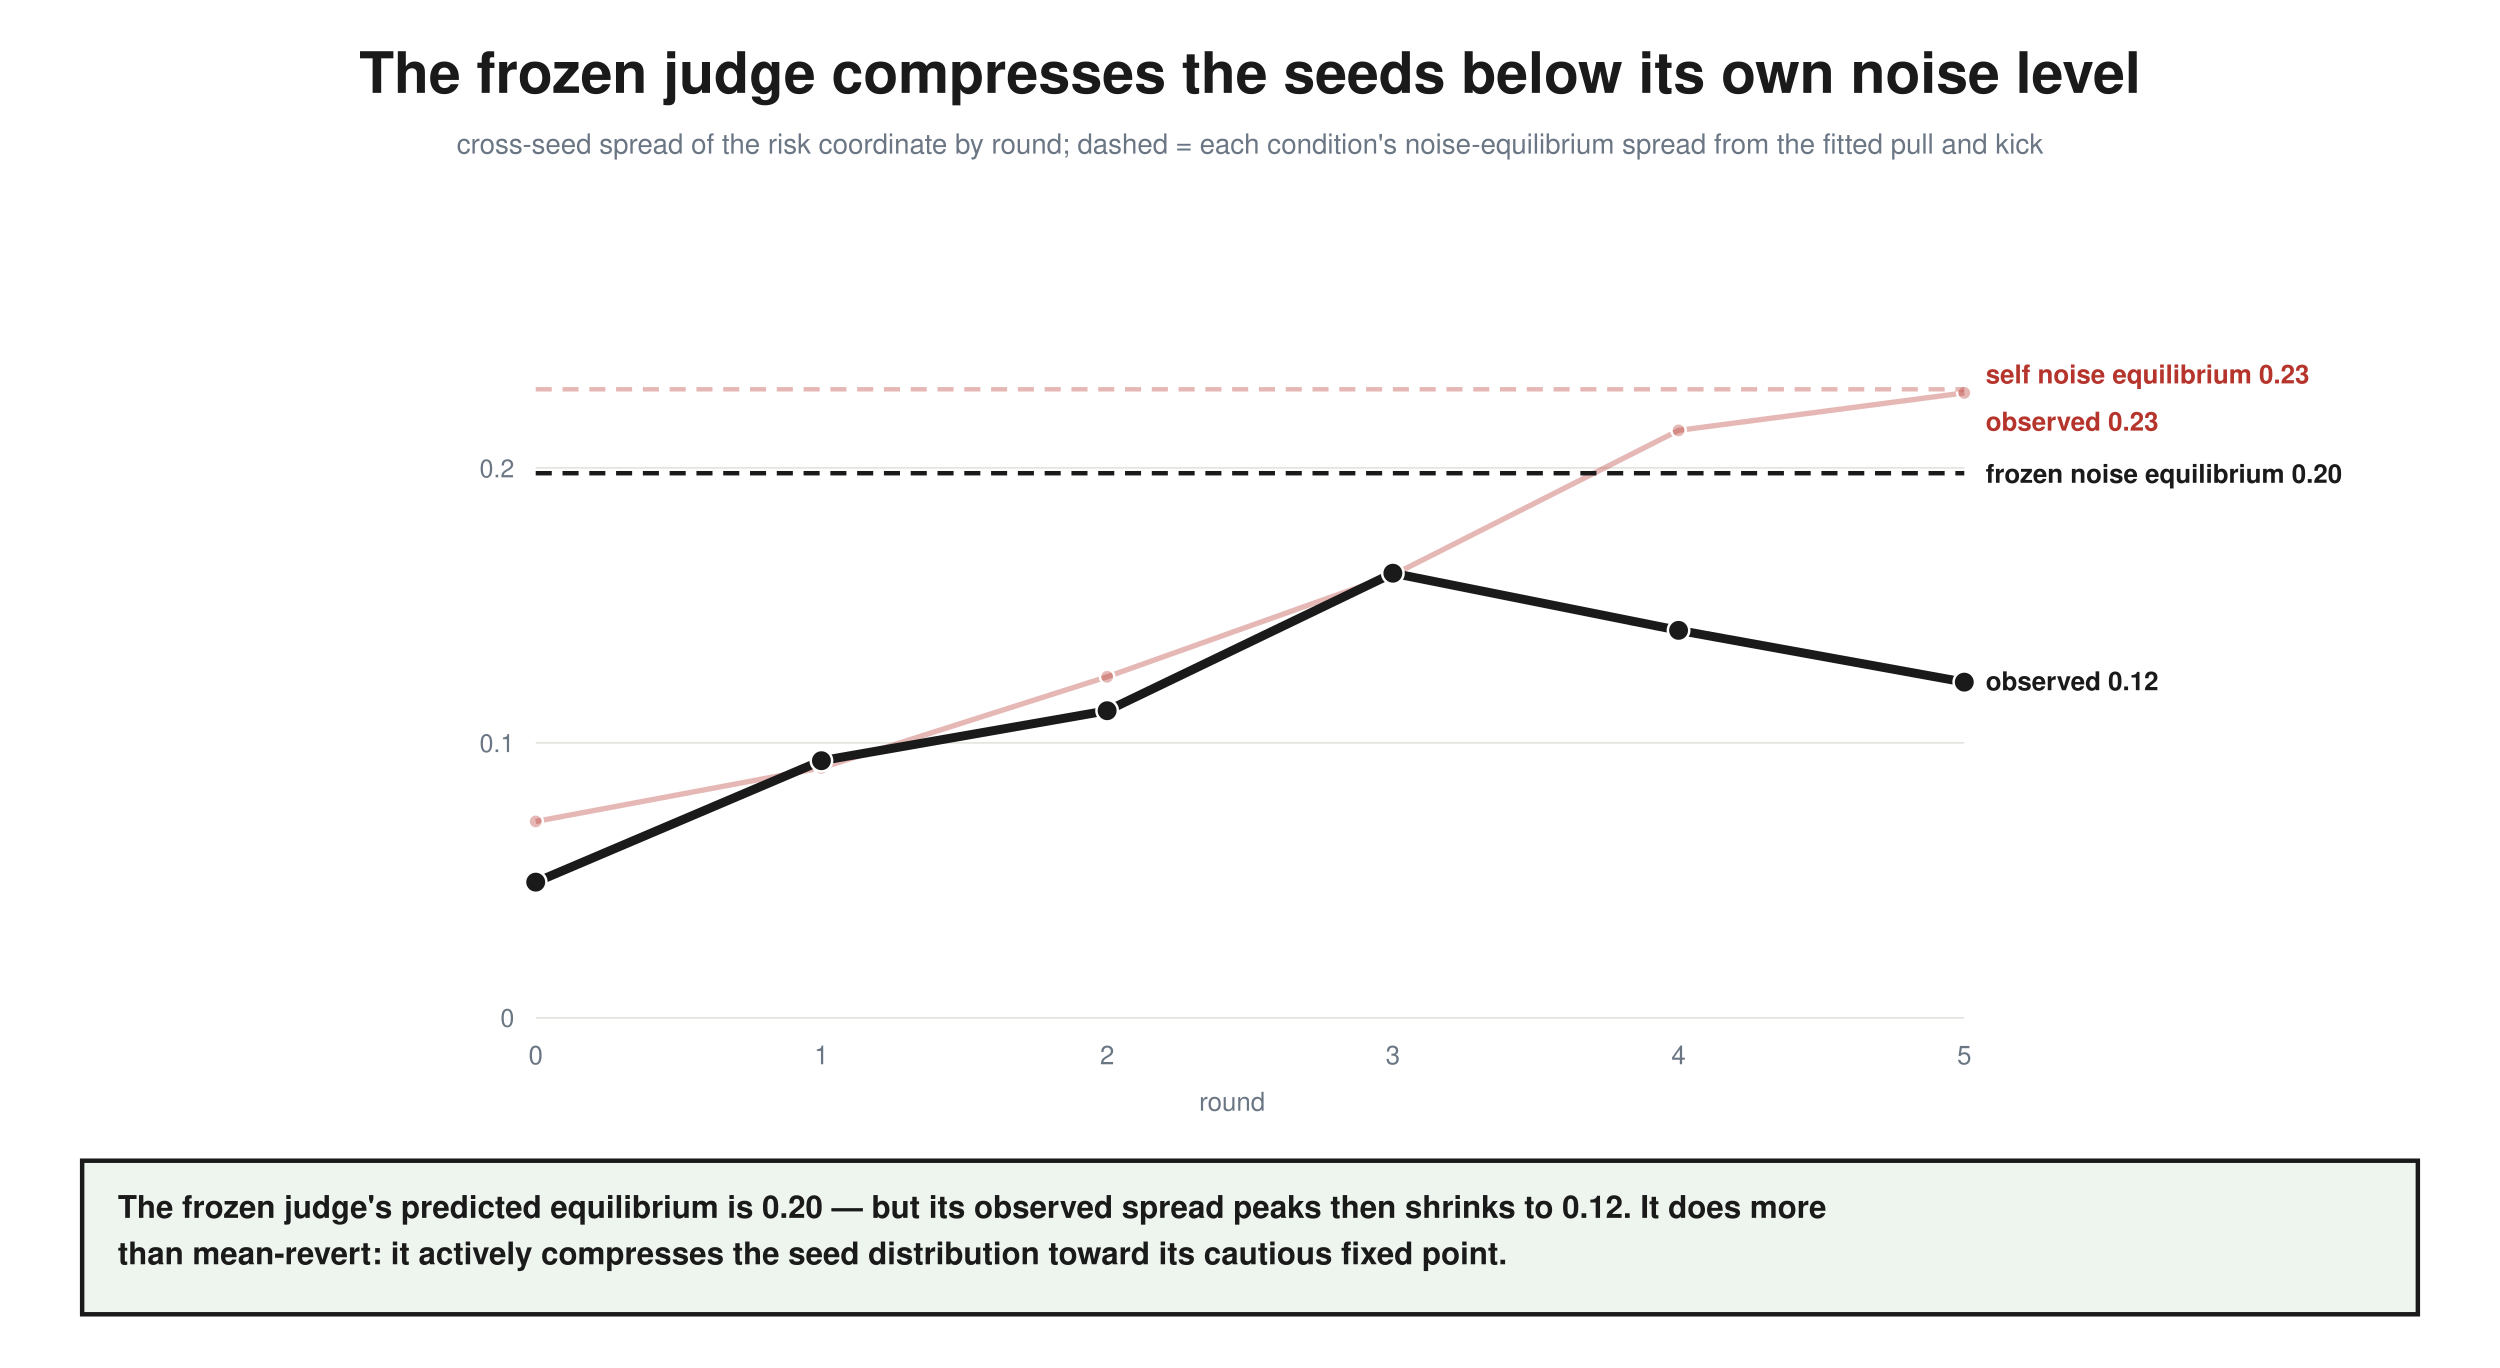
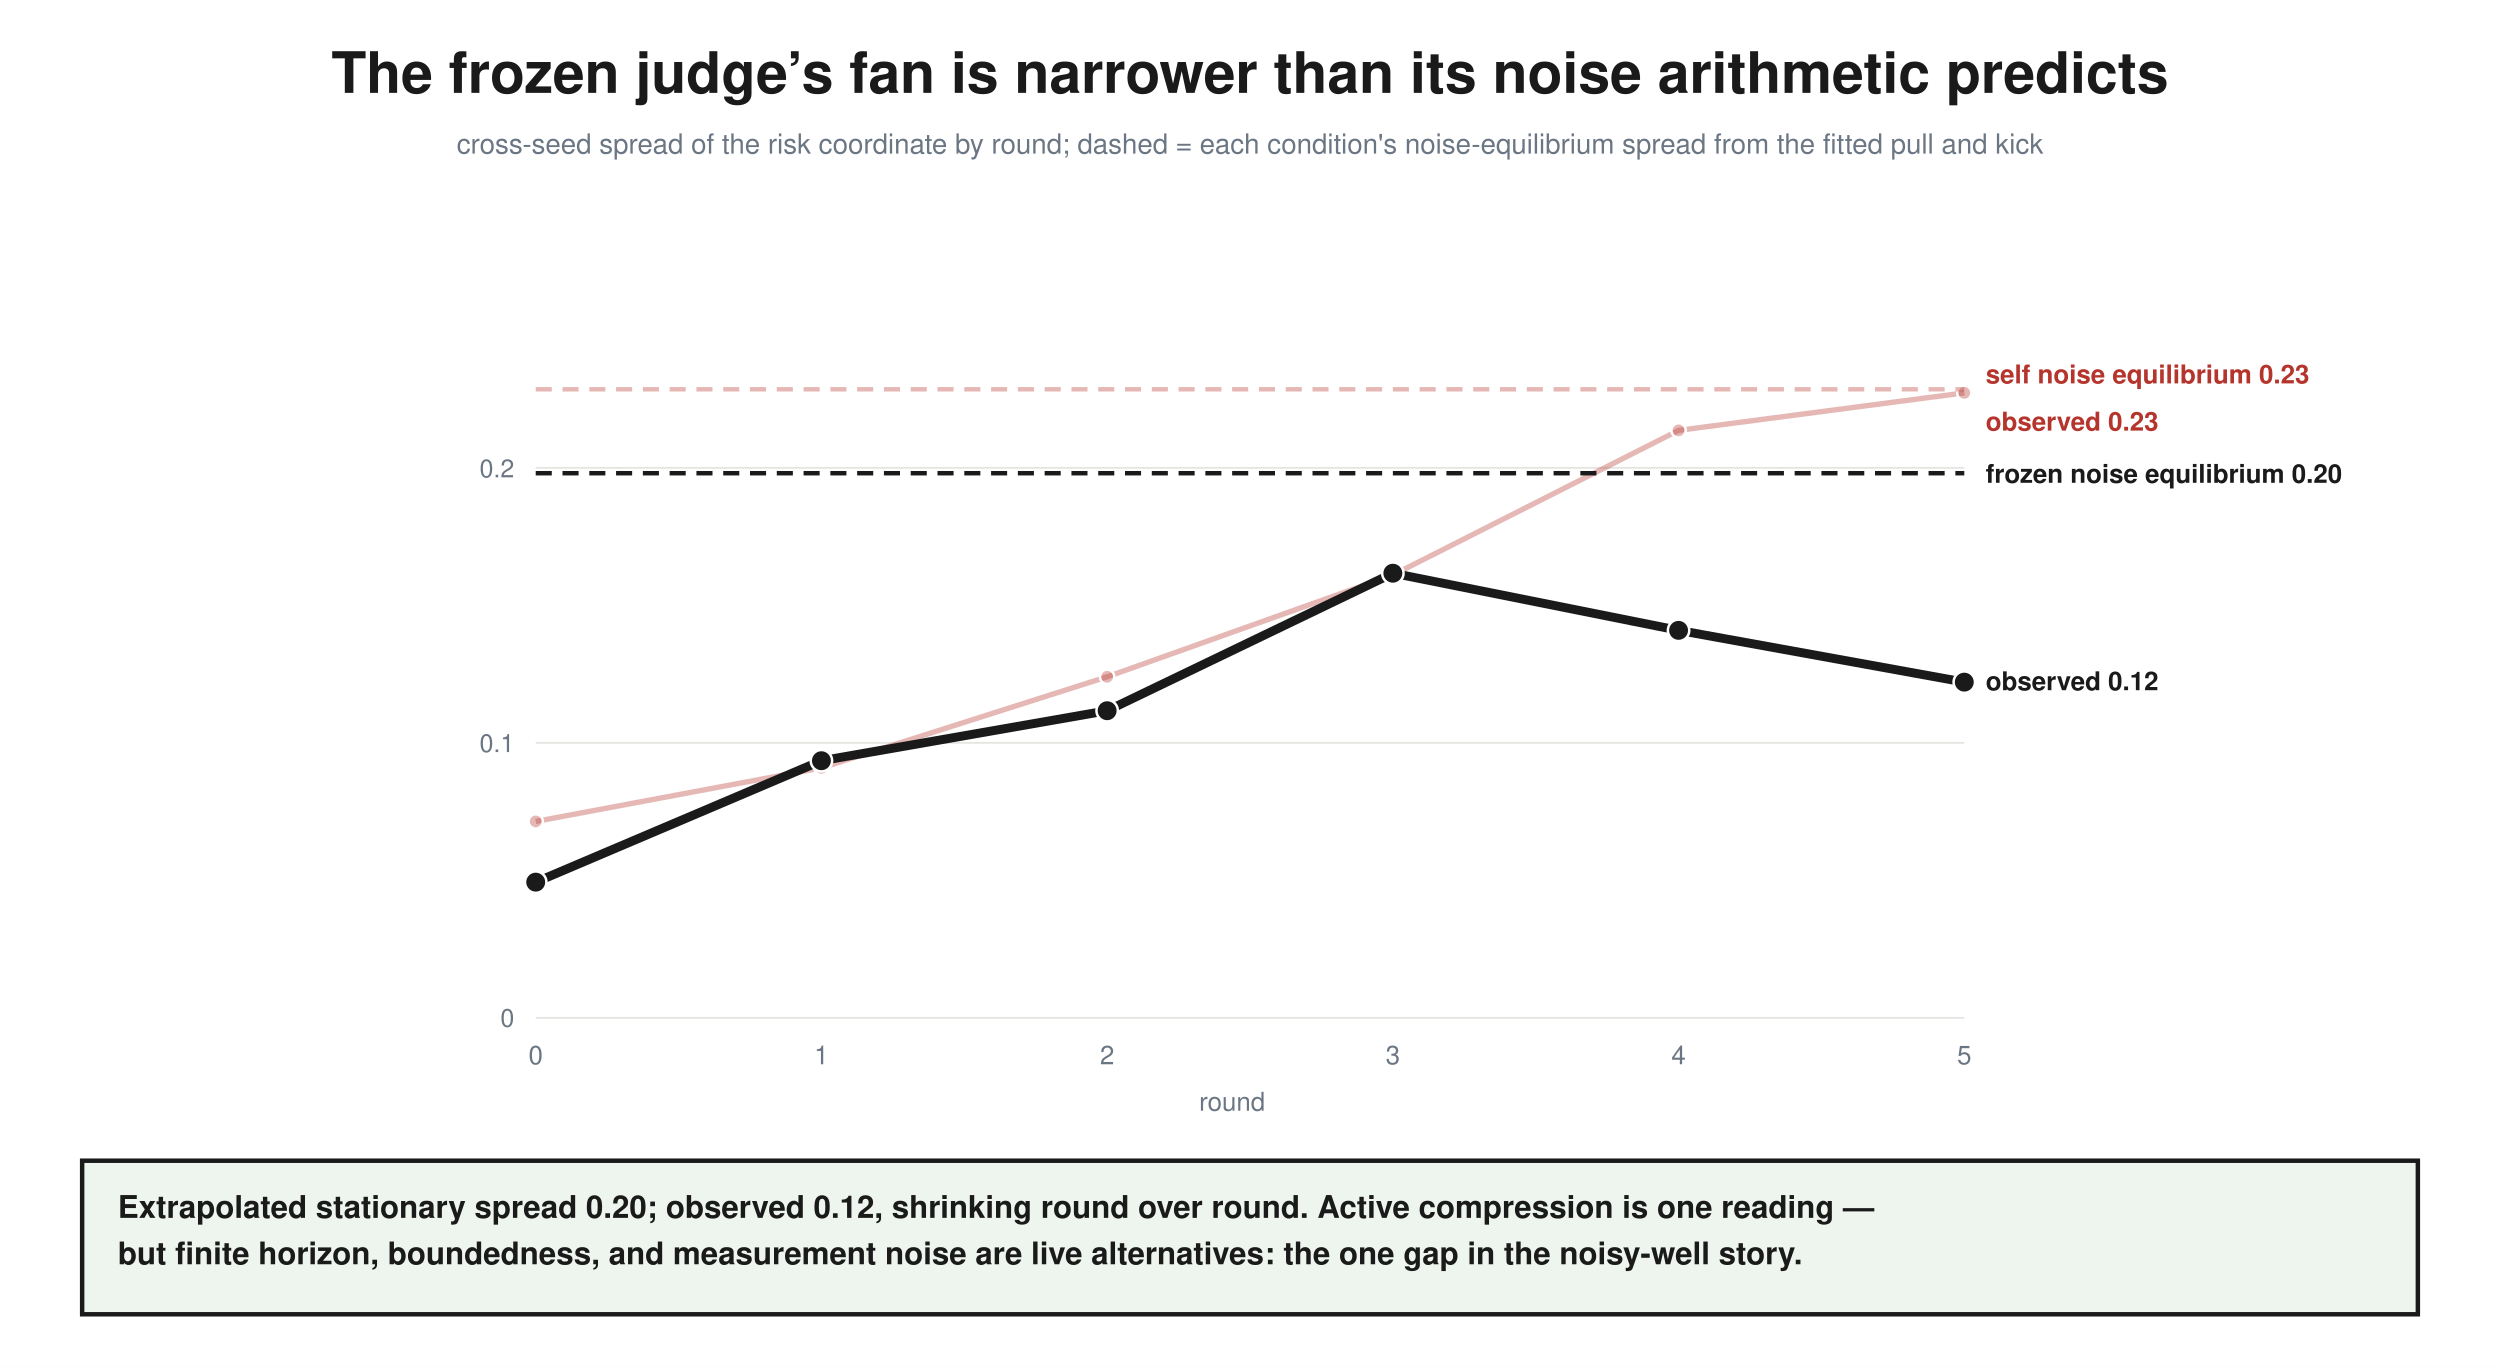
<svg xmlns="http://www.w3.org/2000/svg" viewBox="0 0 1400 766" font-family="Helvetica, Arial, sans-serif">
  <rect width="1400" height="766" fill="white" />
-   <text x="700.0" y="52" text-anchor="middle" font-size="32" font-weight="bold" fill="#1a1a1a" font-family="Helvetica, Arial, sans-serif">The frozen judge compresses the seeds below its own noise level</text>
+   <text x="700.0" y="52" text-anchor="middle" font-size="32" font-weight="bold" fill="#1a1a1a" font-family="Helvetica, Arial, sans-serif">The frozen judge’s fan is narrower than its noise arithmetic predicts</text>
  <text x="700.0" y="86" text-anchor="middle" font-size="15.5" font-weight="normal" fill="#6b7684" font-family="Helvetica, Arial, sans-serif">cross-seed spread of the risk coordinate by round; dashed = each condition's noise-equilibrium spread from the fitted pull and kick</text>
  <line x1="300" y1="570" x2="1100" y2="570" stroke="#e4e4e0" stroke-width="1" />
  <text x="288.0" y="575.0" text-anchor="end" font-size="14" font-weight="normal" fill="#6b7684" font-family="Helvetica, Arial, sans-serif">0</text>
  <line x1="300" y1="416" x2="1100" y2="416" stroke="#e4e4e0" stroke-width="1" />
  <text x="288.0" y="421.154" text-anchor="end" font-size="14" font-weight="normal" fill="#6b7684" font-family="Helvetica, Arial, sans-serif">0.1</text>
  <line x1="300" y1="262" x2="1100" y2="262" stroke="#e4e4e0" stroke-width="1" />
  <text x="288.0" y="267.308" text-anchor="end" font-size="14" font-weight="normal" fill="#6b7684" font-family="Helvetica, Arial, sans-serif">0.2</text>
  <text x="300.0" y="596.0" text-anchor="middle" font-size="14.5" font-weight="normal" fill="#6b7684" font-family="Helvetica, Arial, sans-serif">0</text>
  <text x="460.0" y="596.0" text-anchor="middle" font-size="14.5" font-weight="normal" fill="#6b7684" font-family="Helvetica, Arial, sans-serif">1</text>
  <text x="620.0" y="596.0" text-anchor="middle" font-size="14.5" font-weight="normal" fill="#6b7684" font-family="Helvetica, Arial, sans-serif">2</text>
  <text x="780.0" y="596.0" text-anchor="middle" font-size="14.5" font-weight="normal" fill="#6b7684" font-family="Helvetica, Arial, sans-serif">3</text>
  <text x="940.0" y="596.0" text-anchor="middle" font-size="14.5" font-weight="normal" fill="#6b7684" font-family="Helvetica, Arial, sans-serif">4</text>
  <text x="1100.0" y="596.0" text-anchor="middle" font-size="14.5" font-weight="normal" fill="#6b7684" font-family="Helvetica, Arial, sans-serif">5</text>
  <text x="690.0" y="622.0" text-anchor="middle" font-size="14.5" font-weight="normal" fill="#6b7684" font-family="Helvetica, Arial, sans-serif">round</text>
  <path d="M 300 460 L 460 430 L 620 379 L 780 322 L 940 241 L 1100 220" fill="none" stroke="#b5342c" stroke-width="3" stroke-opacity="0.35" />
  <circle cx="300" cy="460" r="4" fill="#b5342c" fill-opacity="0.35" stroke="white" stroke-width="1.4" />
  <circle cx="460" cy="430" r="4" fill="#b5342c" fill-opacity="0.35" stroke="white" stroke-width="1.4" />
  <circle cx="620" cy="379" r="4" fill="#b5342c" fill-opacity="0.35" stroke="white" stroke-width="1.4" />
  <circle cx="780" cy="322" r="4" fill="#b5342c" fill-opacity="0.35" stroke="white" stroke-width="1.4" />
  <circle cx="940" cy="241" r="4" fill="#b5342c" fill-opacity="0.35" stroke="white" stroke-width="1.4" />
  <circle cx="1100" cy="220" r="4" fill="#b5342c" fill-opacity="0.35" stroke="white" stroke-width="1.4" />
  <line x1="300" y1="218" x2="1100" y2="218" stroke="#b5342c" stroke-width="2.5" stroke-opacity="0.35" stroke-dasharray="9 6" />
  <text x="1112.0" y="214.692" text-anchor="start" font-size="14.5" font-weight="bold" fill="#b5342c" font-family="Helvetica, Arial, sans-serif">self noise equilibrium 0.23</text>
  <text x="1112.0" y="241.128" text-anchor="start" font-size="14.5" font-weight="bold" fill="#b5342c" font-family="Helvetica, Arial, sans-serif">observed 0.23</text>
  <path d="M 300 494 L 460 426 L 620 398 L 780 321 L 940 353 L 1100 382" fill="none" stroke="#1a1a1a" stroke-width="5" stroke-opacity="1.0" />
  <circle cx="300" cy="494" r="6" fill="#1a1a1a" fill-opacity="1.0" stroke="white" stroke-width="1.4" />
  <circle cx="460" cy="426" r="6" fill="#1a1a1a" fill-opacity="1.0" stroke="white" stroke-width="1.4" />
  <circle cx="620" cy="398" r="6" fill="#1a1a1a" fill-opacity="1.0" stroke="white" stroke-width="1.4" />
  <circle cx="780" cy="321" r="6" fill="#1a1a1a" fill-opacity="1.0" stroke="white" stroke-width="1.4" />
  <circle cx="940" cy="353" r="6" fill="#1a1a1a" fill-opacity="1.0" stroke="white" stroke-width="1.4" />
  <circle cx="1100" cy="382" r="6" fill="#1a1a1a" fill-opacity="1.0" stroke="white" stroke-width="1.4" />
  <line x1="300" y1="265" x2="1100" y2="265" stroke="#1a1a1a" stroke-width="2.5" stroke-opacity="1.0" stroke-dasharray="9 6" />
  <text x="1112.0" y="270.385" text-anchor="start" font-size="14.5" font-weight="bold" fill="#1a1a1a" font-family="Helvetica, Arial, sans-serif">frozen noise equilibrium 0.20</text>
  <text x="1112.0" y="386.529" text-anchor="start" font-size="14.5" font-weight="bold" fill="#1a1a1a" font-family="Helvetica, Arial, sans-serif">observed 0.12</text>
  <rect x="46" y="650" width="1308" height="86" fill="#eef5ee" stroke="#1a1a1a" stroke-width="2.5" />
-   <text x="66" y="682" text-anchor="start" font-size="17.5" font-weight="bold" fill="#1a1a1a" font-family="Helvetica, Arial, sans-serif">The frozen judge's predicted equilibrium is 0.20 — but its observed spread peaks then shrinks to 0.12. It does more</text>
-   <text x="66" y="708" text-anchor="start" font-size="17.5" font-weight="bold" fill="#1a1a1a" font-family="Helvetica, Arial, sans-serif">than mean-revert: it actively compresses the seed distribution toward its cautious fixed point.</text>
+   <text x="66" y="682" text-anchor="start" font-size="17.5" font-weight="bold" fill="#1a1a1a" font-family="Helvetica, Arial, sans-serif">Extrapolated stationary spread 0.20; observed 0.12, shrinking round over round. Active compression is one reading —</text>
+   <text x="66" y="708" text-anchor="start" font-size="17.5" font-weight="bold" fill="#1a1a1a" font-family="Helvetica, Arial, sans-serif">but finite horizon, boundedness, and measurement noise are live alternatives: the one gap in the noisy-well story.</text>
</svg>
